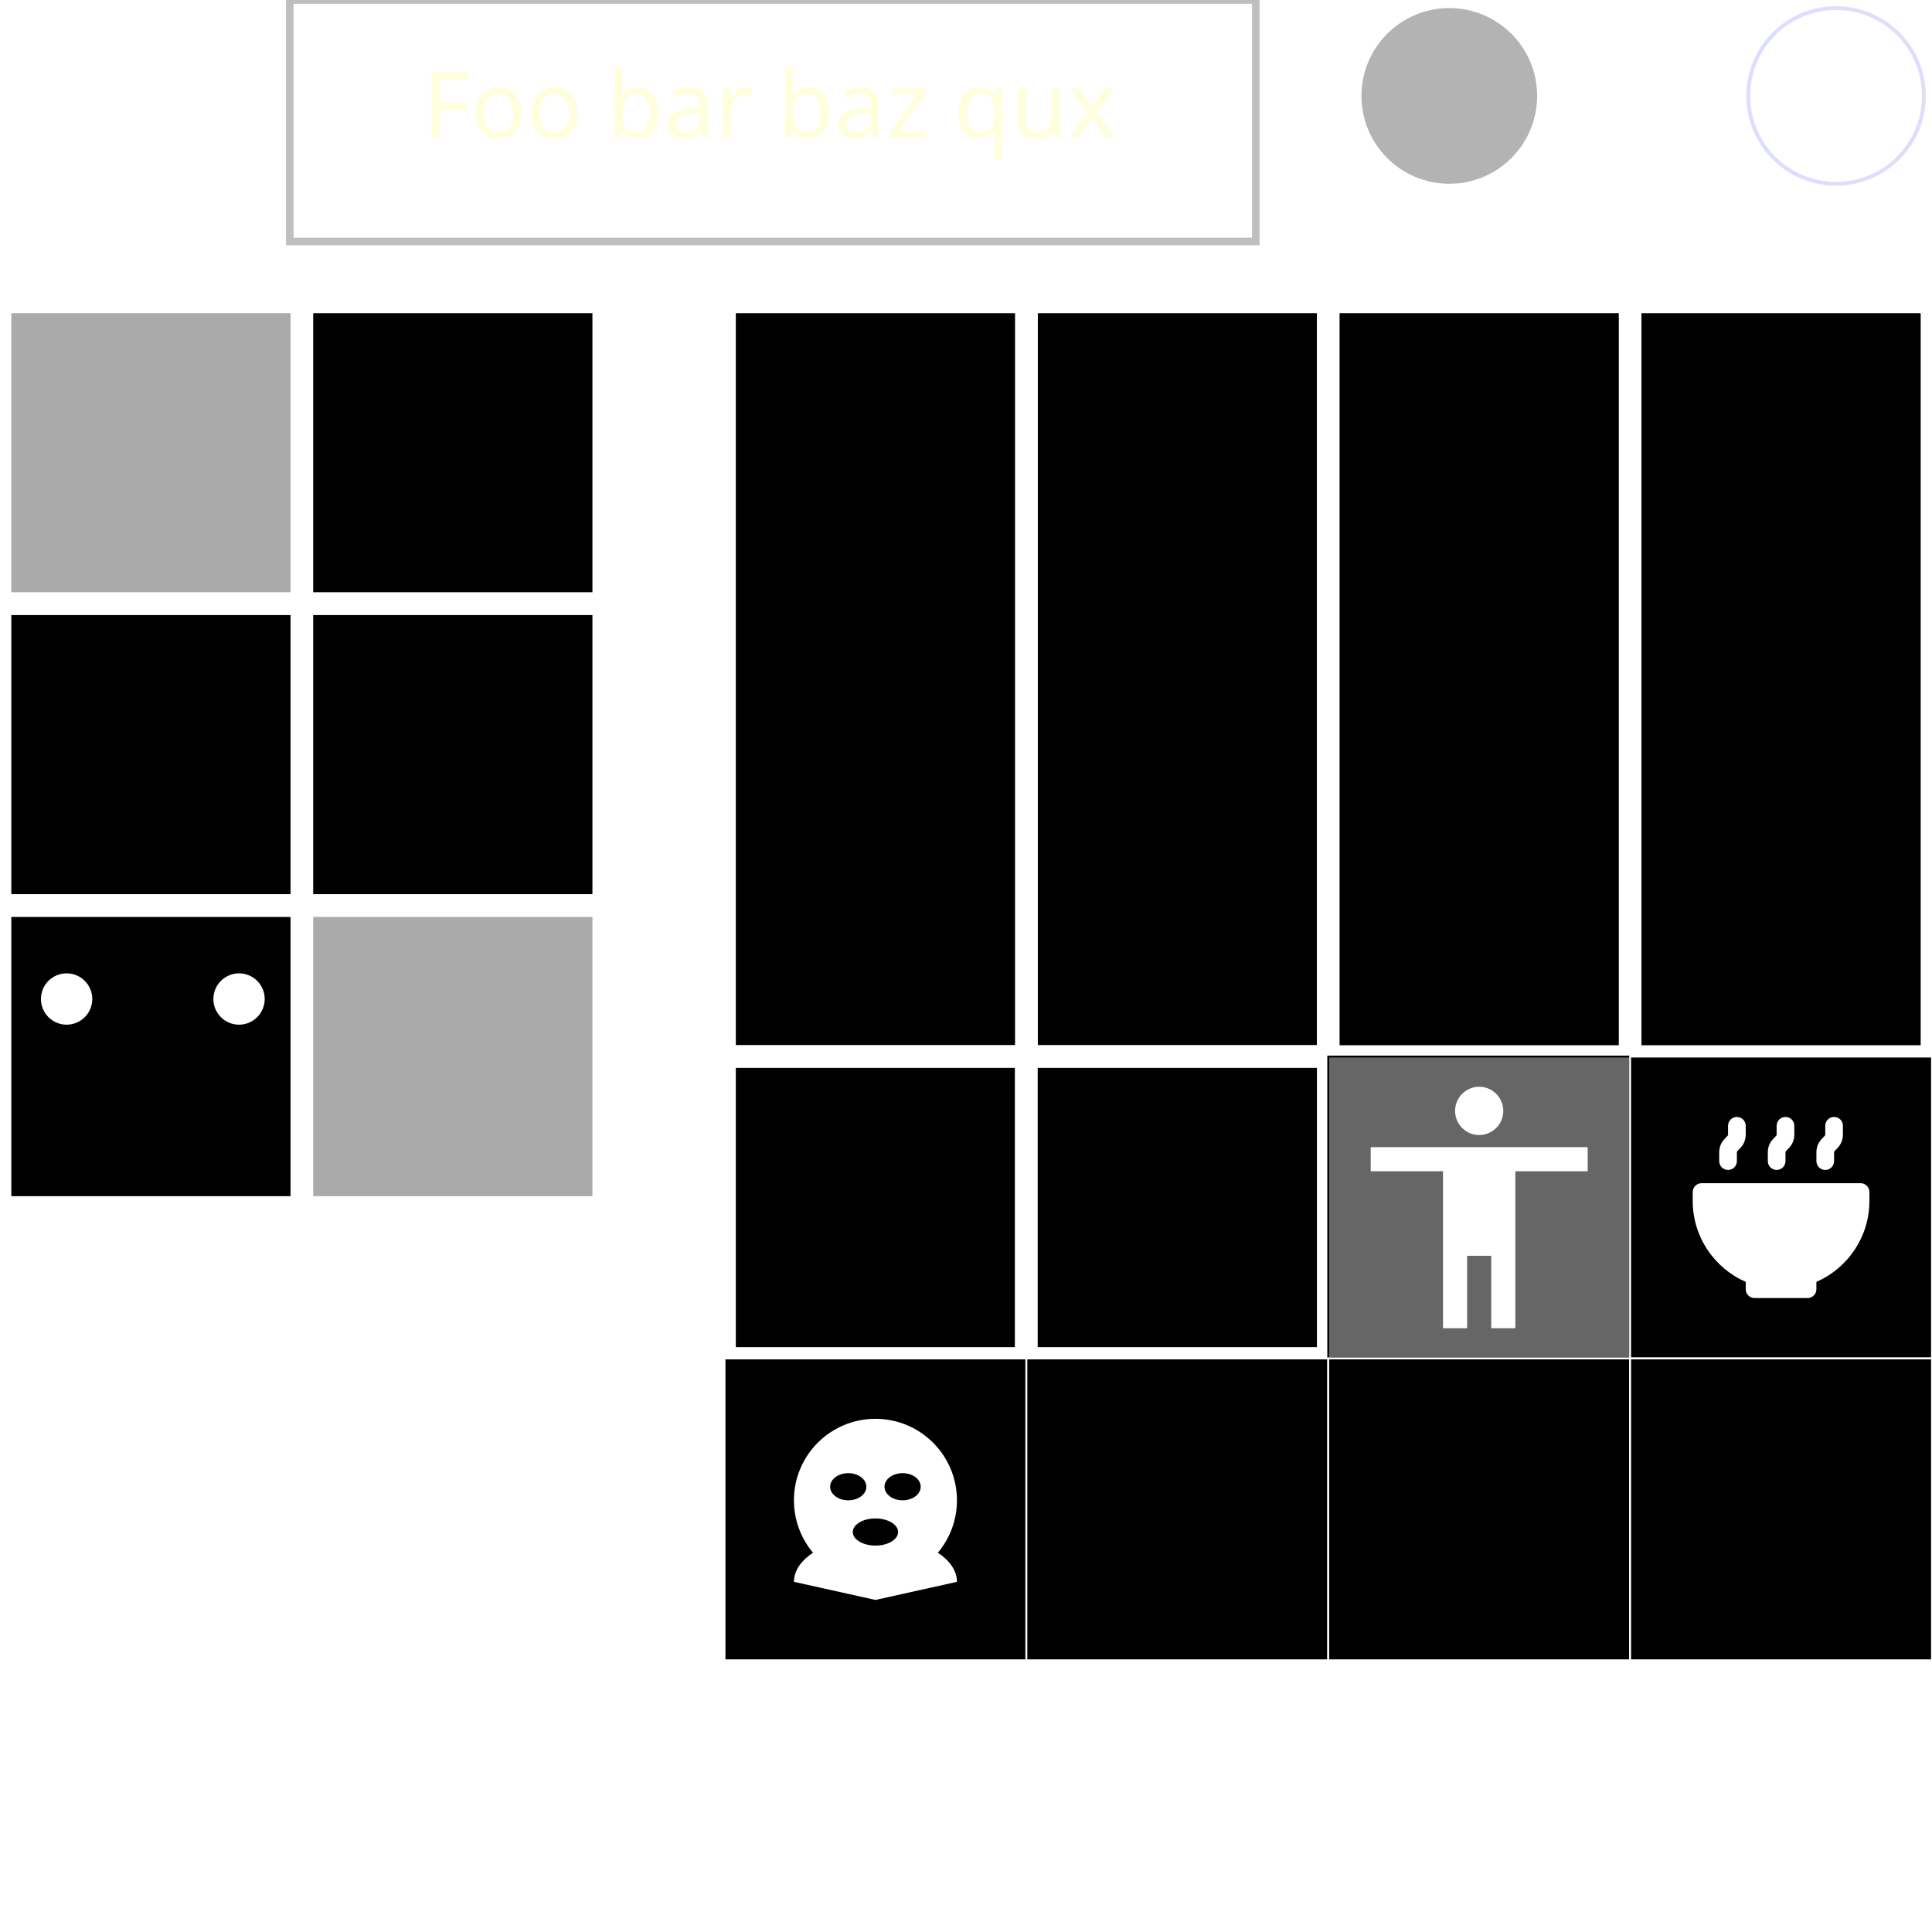
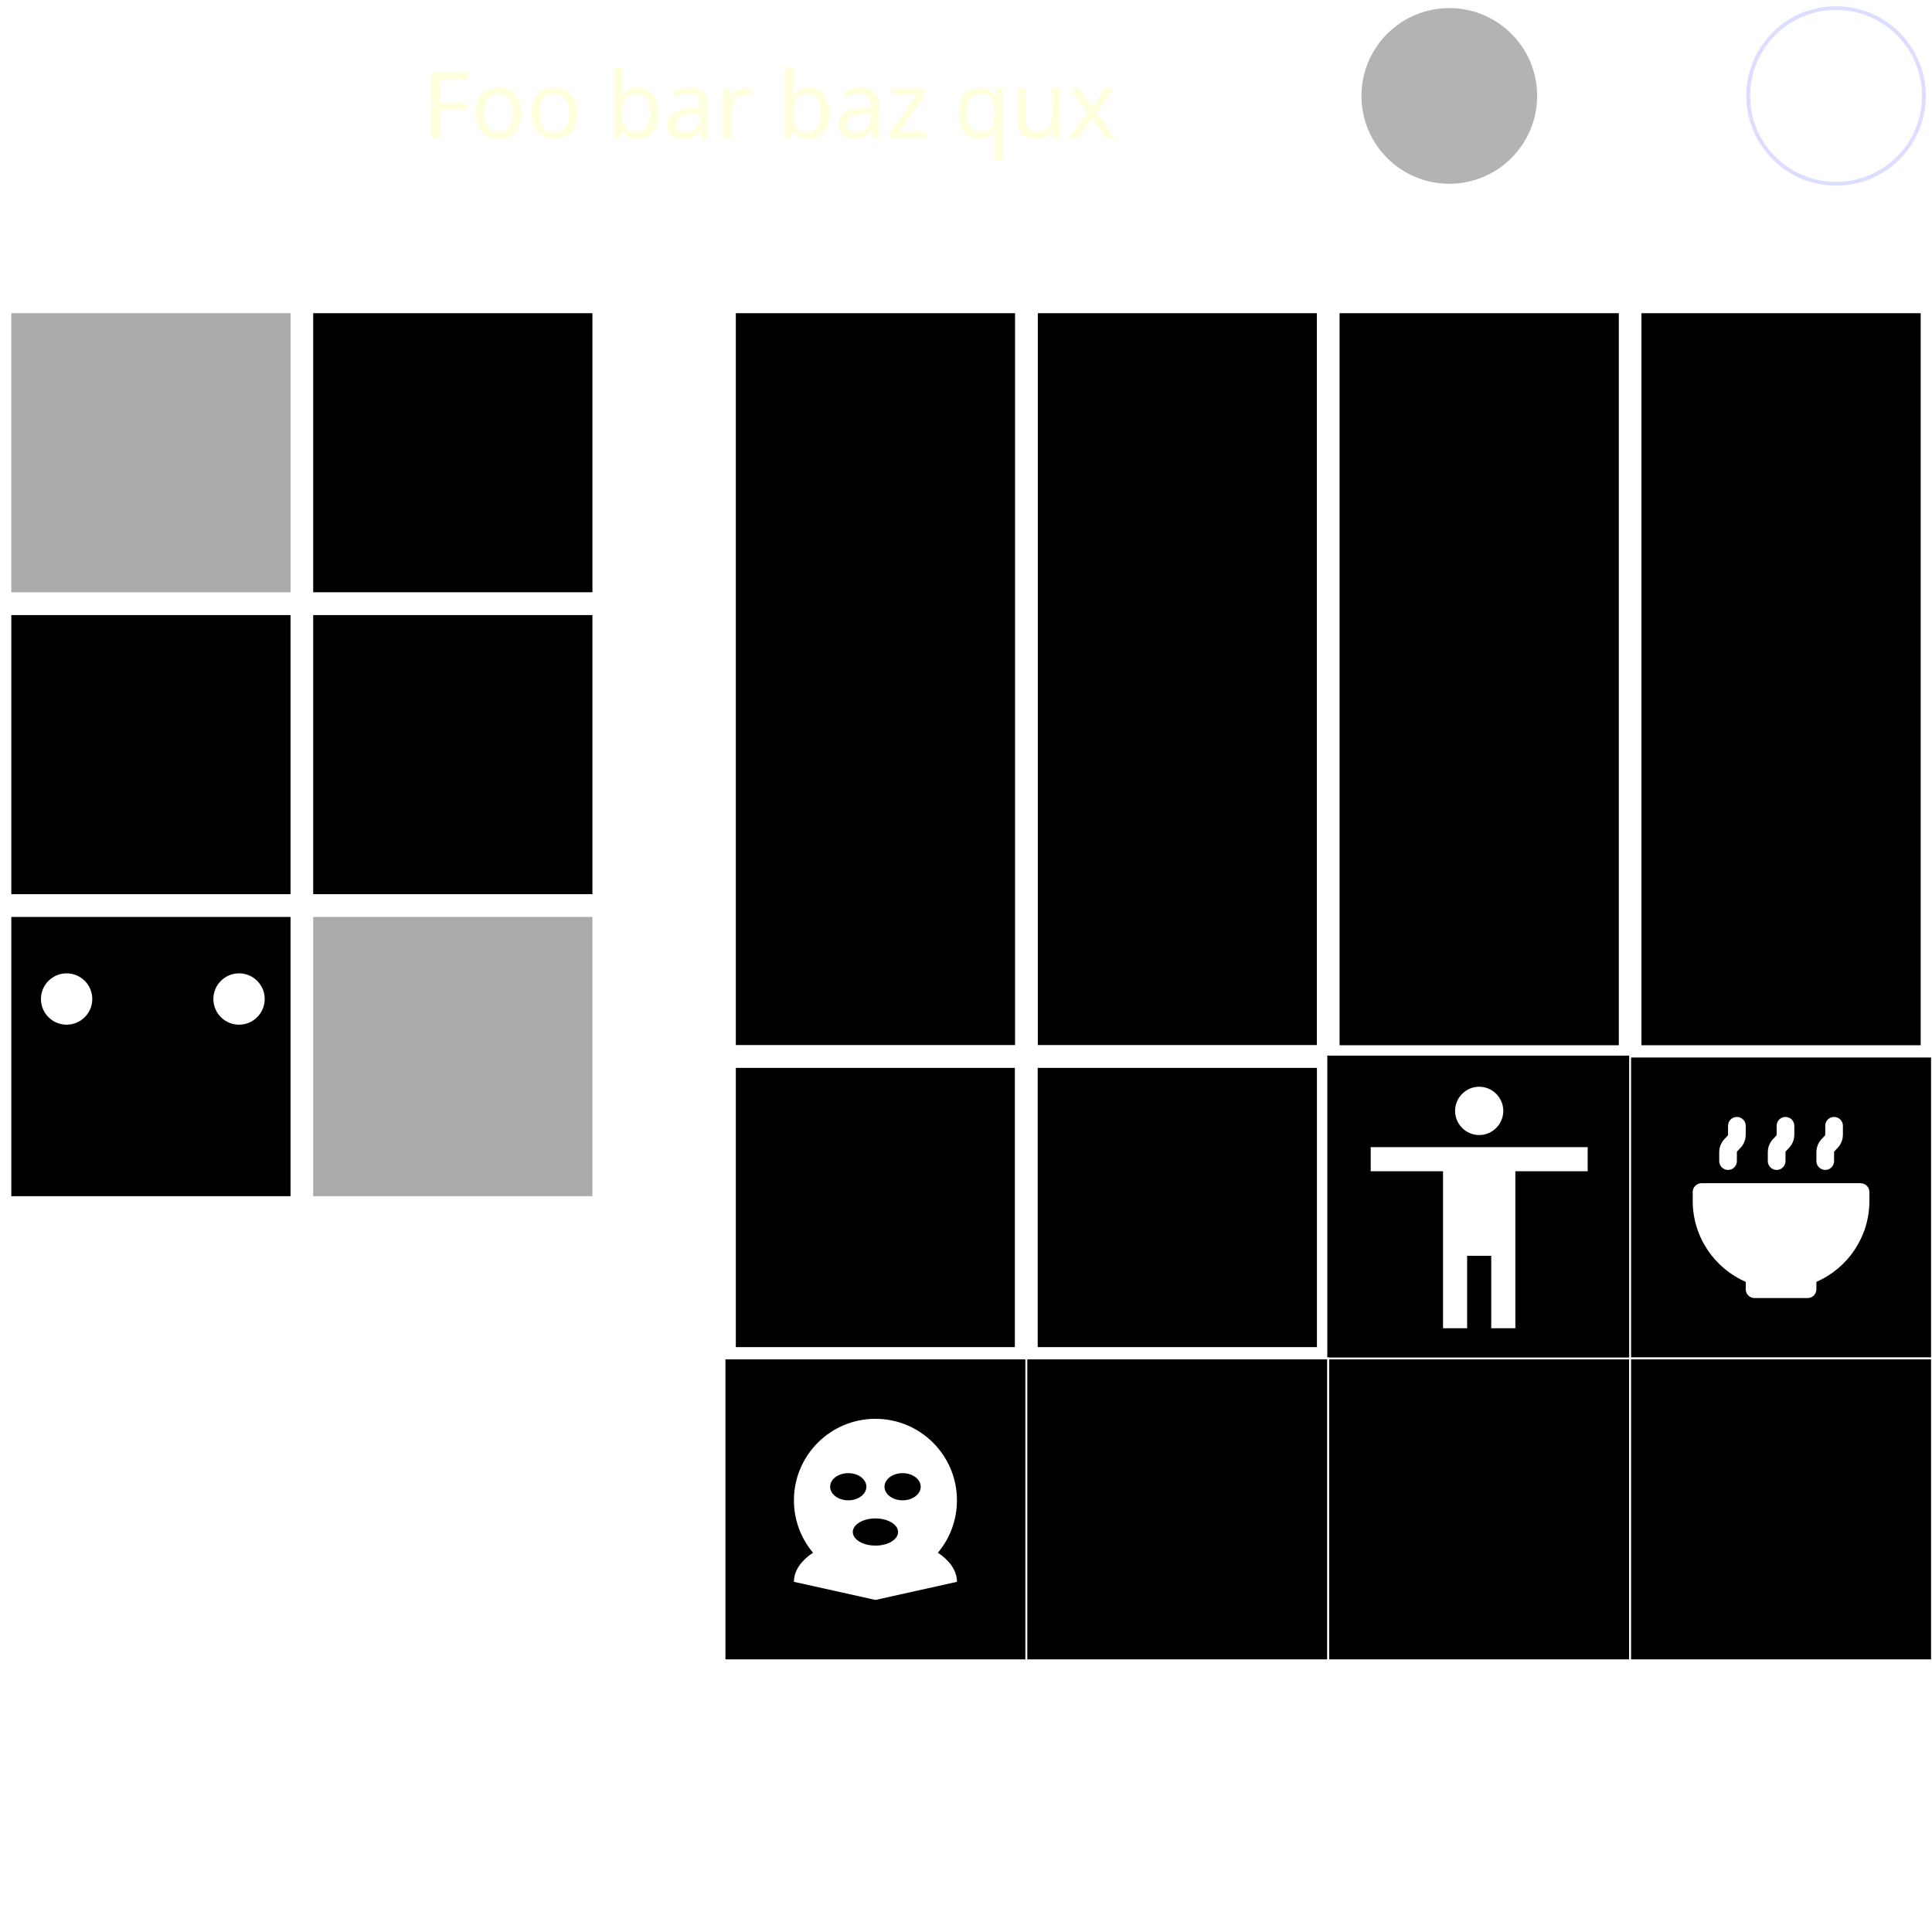
<svg xmlns="http://www.w3.org/2000/svg" xmlns:ns1="https://boxy-svg.com" width="1024" height="1024" viewBox="0 0 1024 1024" version="1.1">
  <defs>
    <ns1:grid x="0" y="0" width="16" height="16" />
  </defs>
  <g style="filter: none;">
    <polygon points="1024.000,0.000 921.600,0.000 921.600,102.400 1024.000,102.400 " style="fill-opacity: 0; stroke-width: 8px;">
      </polygon>
    <polygon points="819.200,0.000 716.800,0.000 716.800,102.400 819.200,102.400 " style="fill-opacity: 0.25; stroke-width: 8px; fill: none;">
      </polygon>
    <polygon points="160 320 0 320 0 160 160 160" style="stroke: rgb(255, 255, 255); fill: rgb(170, 170, 170); stroke-width: 12px;">
      </polygon>
    <polygon points="320 320 160 320 160 160 320 160" style="stroke: rgb(255, 255, 255); stroke-width: 12px;">
      </polygon>
    <polygon points="0 480 0 320 160 320 160 480" style="stroke: rgb(255, 255, 255); stroke-width: 12px;">
      </polygon>
    <polygon points="320 320 320 480 160 480 160 320" style="stroke: rgb(255, 255, 255); stroke-width: 12px;">
      </polygon>
    <polygon points="160 640 0 640 0 480 160 480" style="stroke: rgb(255, 255, 255); stroke-width: 12px;">
      </polygon>
    <polygon points="320 640 160 640 160 480 320 480" style="stroke: rgb(255, 255, 255); fill: rgb(170, 170, 170); stroke-width: 12px;">
      </polygon>
    <polygon points="704 560 544 560 544 160 704 160" style="stroke: rgb(255, 255, 255); stroke-width: 12px;">
      </polygon>
    <polygon points="1024 560 864 560 864 160 1024 160" style="stroke: rgb(255, 255, 255); stroke-width: 12px;">
      </polygon>
    <polygon points="864 160 864 560 704 560 704 160" style="stroke: rgb(255, 255, 255); stroke-width: 12px;">
      </polygon>
    <polygon points="384 560 384 160 544 160 544 560" style="stroke: rgb(255, 255, 255); stroke-width: 12px;">
      </polygon>
    <polygon points="544 720 384 720 384 560 544 560" style="stroke: rgb(255, 255, 255); stroke-width: 12px;">
      </polygon>
    <polygon points="704 720 544 720 544 560 704 560" style="stroke: rgb(255, 255, 255); stroke-width: 12px;">
      </polygon>
-     <polygon points="665.600,0.000 153.600,0.000 153.600,128.000 665.600,128.000 " style="fill-opacity: 0.2; fill: none; stroke: rgb(0, 0, 0); stroke-width: 4px; stroke-opacity: 0.25;">
+     <polygon points="665.600,0.000 153.600,0.000 153.600,128.000 665.600,128.000 " style="fill-opacity: 0.2; fill: none; stroke-width: 4px; stroke-opacity: 0.25;">
      </polygon>
-     <polygon points="864 720 704 720 704 560 864 560" style="stroke: rgb(0, 0, 0); fill: rgb(102, 102, 102);">
+     <polygon points="864 720 704 720 704 560 864 560" style="stroke: rgb(0, 0, 0);">
      </polygon>
    <polygon points="1024 720 864 720 864 560 1024 560" style="stroke: rgb(255, 255, 255);">
      </polygon>
    <polygon points="544 880 384 880 384 720 544 720" style="stroke: rgb(255, 255, 255);">
      </polygon>
    <polygon points="704 880 544 880 544 720 704 720" style="stroke: rgb(255, 255, 255);">
      </polygon>
    <polygon points="864 880 704 880 704 720 864 720" style="stroke: rgb(255, 255, 255);">
      </polygon>
    <polygon points="1024 880 864 880 864 720 1024 720" style="stroke: rgb(255, 255, 255);">
      </polygon>
  </g>
  <g transform="matrix(1, 0, 0, 1, -160, -90)">
    <circle style="stroke: rgb(0, 0, 0); fill: rgb(255, 255, 255);" cx="195.304" cy="619.496" r="14.104">
      </circle>
    <circle style="stroke: rgb(0, 0, 0); fill: rgb(255, 255, 255);" cx="286.696" cy="619.496" r="14.104">
      </circle>
  </g>
  <g>
    <circle style="fill: none; stroke-width: 2px; stroke: rgb(221, 221, 255);" cx="973.159" cy="50.842" r="46.558" />
  </g>
  <g>
    <circle style="stroke-width: 8px; fill-opacity: 0.3;" cx="768.159" cy="50.842" r="46.558" />
  </g>
  <g>
    <text style="fill: rgb(255, 255, 221); font-family: 'American Typewriter'; font-size: 49px; white-space: pre;" x="224" y="73.095">Foo bar baz qux</text>
  </g>
  <g transform="matrix(10.30466, 0, 0, 10.32257, 1094.995, 372.3014)" style="">
    <defs />
    <path d="M -30.18 19.733 C -29.498 19.733 -28.94 20.291 -28.94 20.973 C -28.94 21.655 -29.498 22.213 -30.18 22.213 C -30.862 22.213 -31.42 21.655 -31.42 20.973 C -31.42 20.291 -30.862 19.733 -30.18 19.733 Z M -24.6 24.073 L -28.32 24.073 L -28.32 32.133 L -29.56 32.133 L -29.56 28.413 L -30.8 28.413 L -30.8 32.133 L -32.04 32.133 L -32.04 24.073 L -35.76 24.073 L -35.76 22.833 L -24.6 22.833 L -24.6 24.073 Z" style="fill: rgb(255, 255, 255); transform-origin: -30.18px 22.371px; stroke-width: 0.388px;" />
  </g>
  <g transform="matrix(4.934044, 0, 0, 4.934044, 884.7916, 586.9591)" style="">
    <defs />
    <path d="M 8.204 1.971 C 8.204 1.447 7.779 1.022 7.254 1.022 C 6.73 1.022 6.305 1.447 6.305 1.971 L 6.305 2.92 C 6.305 2.926 6.306 2.932 6.306 2.937 C 6.309 2.979 6.31 2.996 6.109 3.198 L 6.09 3.217 C 5.836 3.47 5.356 3.949 5.356 4.818 L 5.356 5.767 C 5.356 6.291 5.781 6.716 6.305 6.716 C 6.83 6.716 7.254 6.291 7.254 5.767 L 7.254 4.818 C 7.254 4.812 7.254 4.806 7.254 4.801 C 7.251 4.759 7.25 4.742 7.451 4.54 L 7.47 4.521 C 7.723 4.268 8.204 3.789 8.204 2.92 L 8.204 1.971 Z M 2.509 9.089 C 2.509 8.565 2.934 8.14 3.458 8.14 L 20.542 8.14 C 21.066 8.14 21.491 8.565 21.491 9.089 L 21.491 10.038 C 21.491 13.93 19.148 17.275 15.796 18.739 L 15.796 19.529 C 15.796 20.053 15.372 20.478 14.847 20.478 L 9.153 20.478 C 8.629 20.478 8.204 20.053 8.204 19.529 L 8.204 18.739 C 4.852 17.275 2.509 13.93 2.509 10.038 L 2.509 9.089 Z M 17.695 1.022 C 18.219 1.022 18.644 1.447 18.644 1.971 L 18.644 2.92 C 18.644 3.789 18.163 4.268 17.91 4.521 L 17.891 4.54 C 17.69 4.742 17.691 4.759 17.694 4.801 C 17.694 4.806 17.695 4.812 17.695 4.818 L 17.695 5.767 C 17.695 6.291 17.27 6.716 16.746 6.716 C 16.221 6.716 15.796 6.291 15.796 5.767 L 15.796 4.818 C 15.796 3.949 16.277 3.47 16.53 3.217 L 16.549 3.198 C 16.75 2.996 16.749 2.979 16.746 2.937 C 16.746 2.932 16.746 2.926 16.746 2.92 L 16.746 1.971 C 16.746 1.447 17.17 1.022 17.695 1.022 Z M 13.424 1.971 C 13.424 1.447 12.999 1.022 12.475 1.022 C 11.95 1.022 11.525 1.447 11.525 1.971 L 11.525 2.92 C 11.525 2.926 11.526 2.932 11.526 2.937 C 11.529 2.979 11.53 2.996 11.329 3.198 L 11.31 3.217 C 11.057 3.47 10.576 3.949 10.576 4.818 L 10.576 5.767 C 10.576 6.291 11.001 6.716 11.525 6.716 C 12.05 6.716 12.475 6.291 12.475 5.767 L 12.475 4.818 C 12.475 4.812 12.474 4.806 12.474 4.801 C 12.471 4.759 12.47 4.742 12.671 4.54 L 12.69 4.521 C 12.943 4.268 13.424 3.789 13.424 2.92 L 13.424 1.971 Z" style="fill: rgb(255, 255, 255);" />
  </g>
  <g transform="matrix(6.9503, 0, 0, 6.9503, 380.5964, 716.5966)" style="">
    <defs />
    <path d="M 12 5.094 C 15.433 5.094 18.216 7.877 18.216 11.309 C 18.216 12.831 17.669 14.225 16.761 15.305 C 17.628 15.878 18.166 16.61 18.212 17.411 L 18.216 17.525 L 12 18.906 L 5.784 17.525 L 5.788 17.411 C 5.834 16.61 6.372 15.878 7.239 15.305 C 6.331 14.225 5.784 12.831 5.784 11.309 C 5.784 7.877 8.567 5.094 12 5.094 Z M 12 12.691 C 11.046 12.691 10.273 13.154 10.273 13.727 C 10.273 14.299 11.046 14.762 12 14.762 C 12.954 14.762 13.727 14.299 13.727 13.727 C 13.727 13.154 12.954 12.691 12 12.691 Z M 9.928 9.238 C 9.165 9.238 8.547 9.701 8.547 10.273 C 8.547 10.846 9.165 11.309 9.928 11.309 C 10.691 11.309 11.309 10.846 11.309 10.273 C 11.309 9.701 10.691 9.238 9.928 9.238 Z M 14.072 9.238 C 13.309 9.238 12.691 9.701 12.691 10.273 C 12.691 10.846 13.309 11.309 14.072 11.309 C 14.835 11.309 15.453 10.846 15.453 10.273 C 15.453 9.701 14.835 9.238 14.072 9.238 Z" style="fill: rgb(255, 255, 255);" />
  </g>
</svg>
